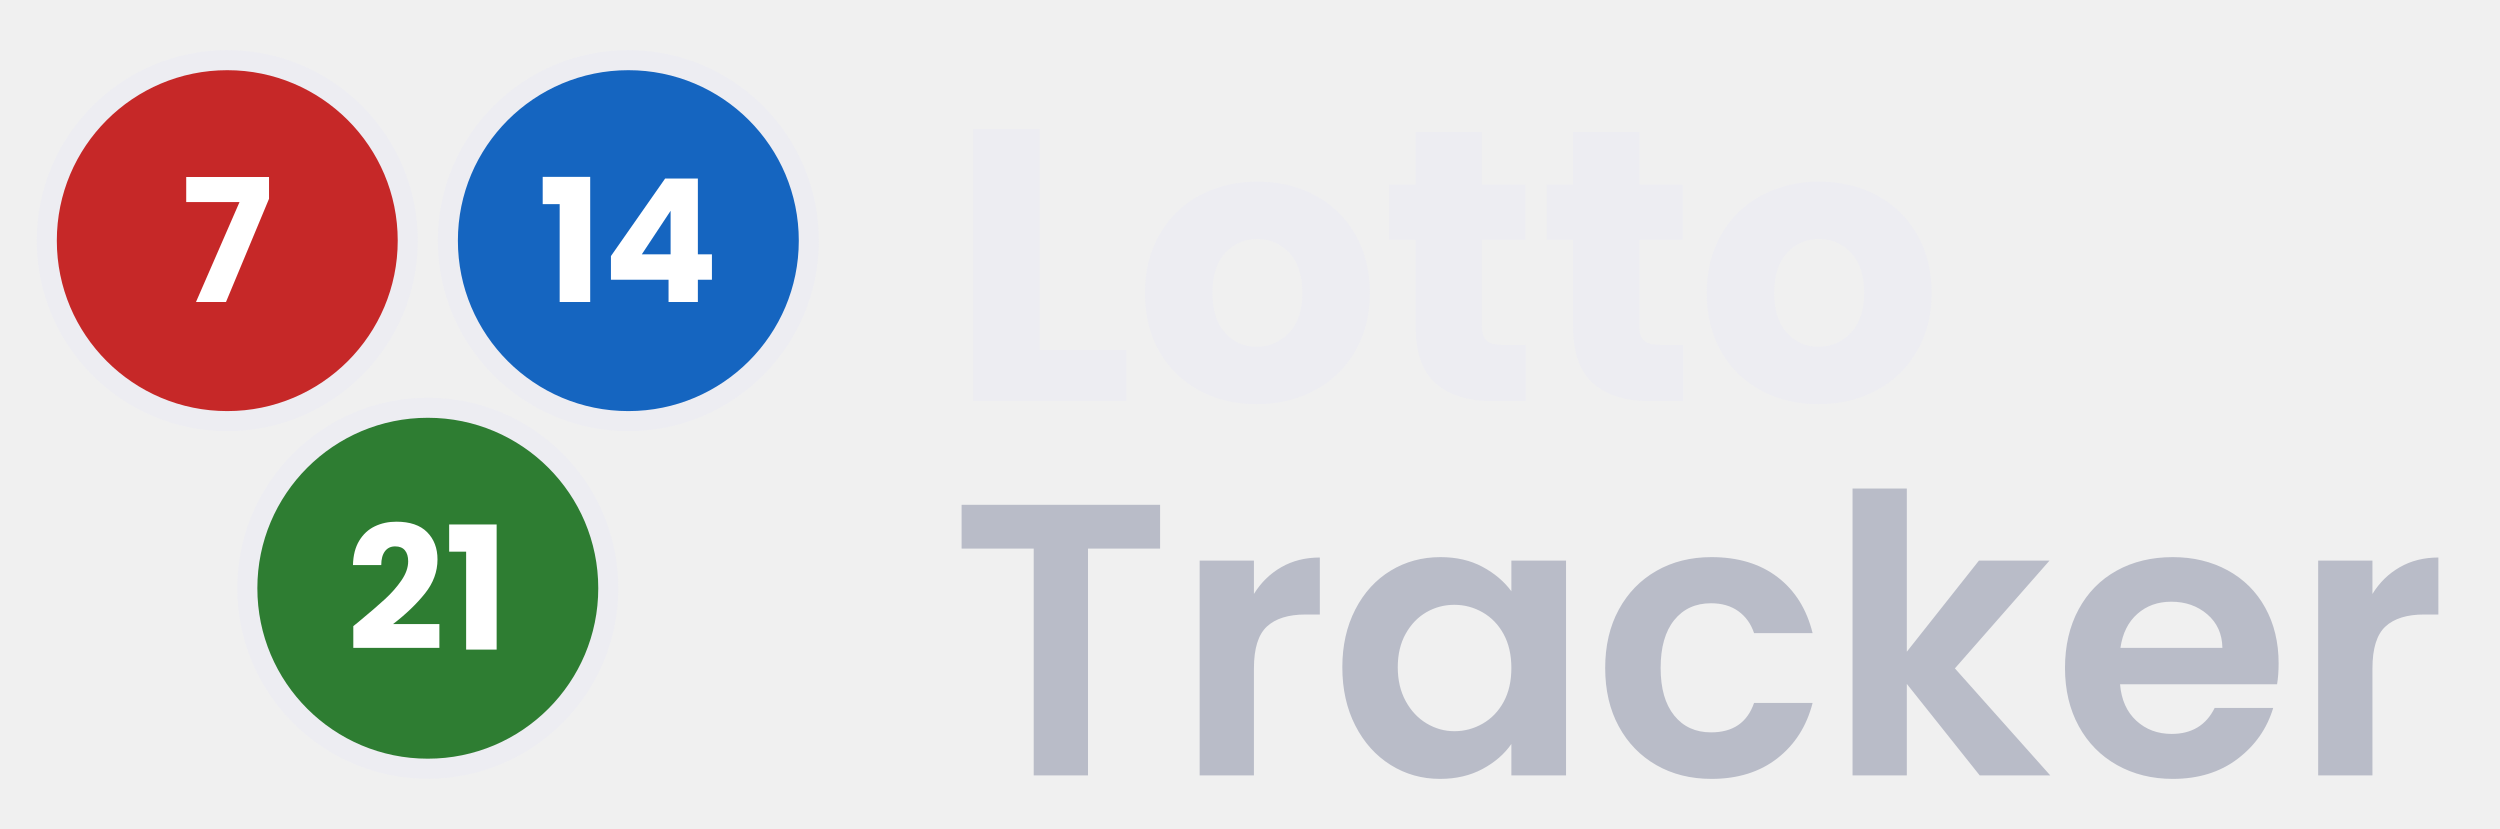
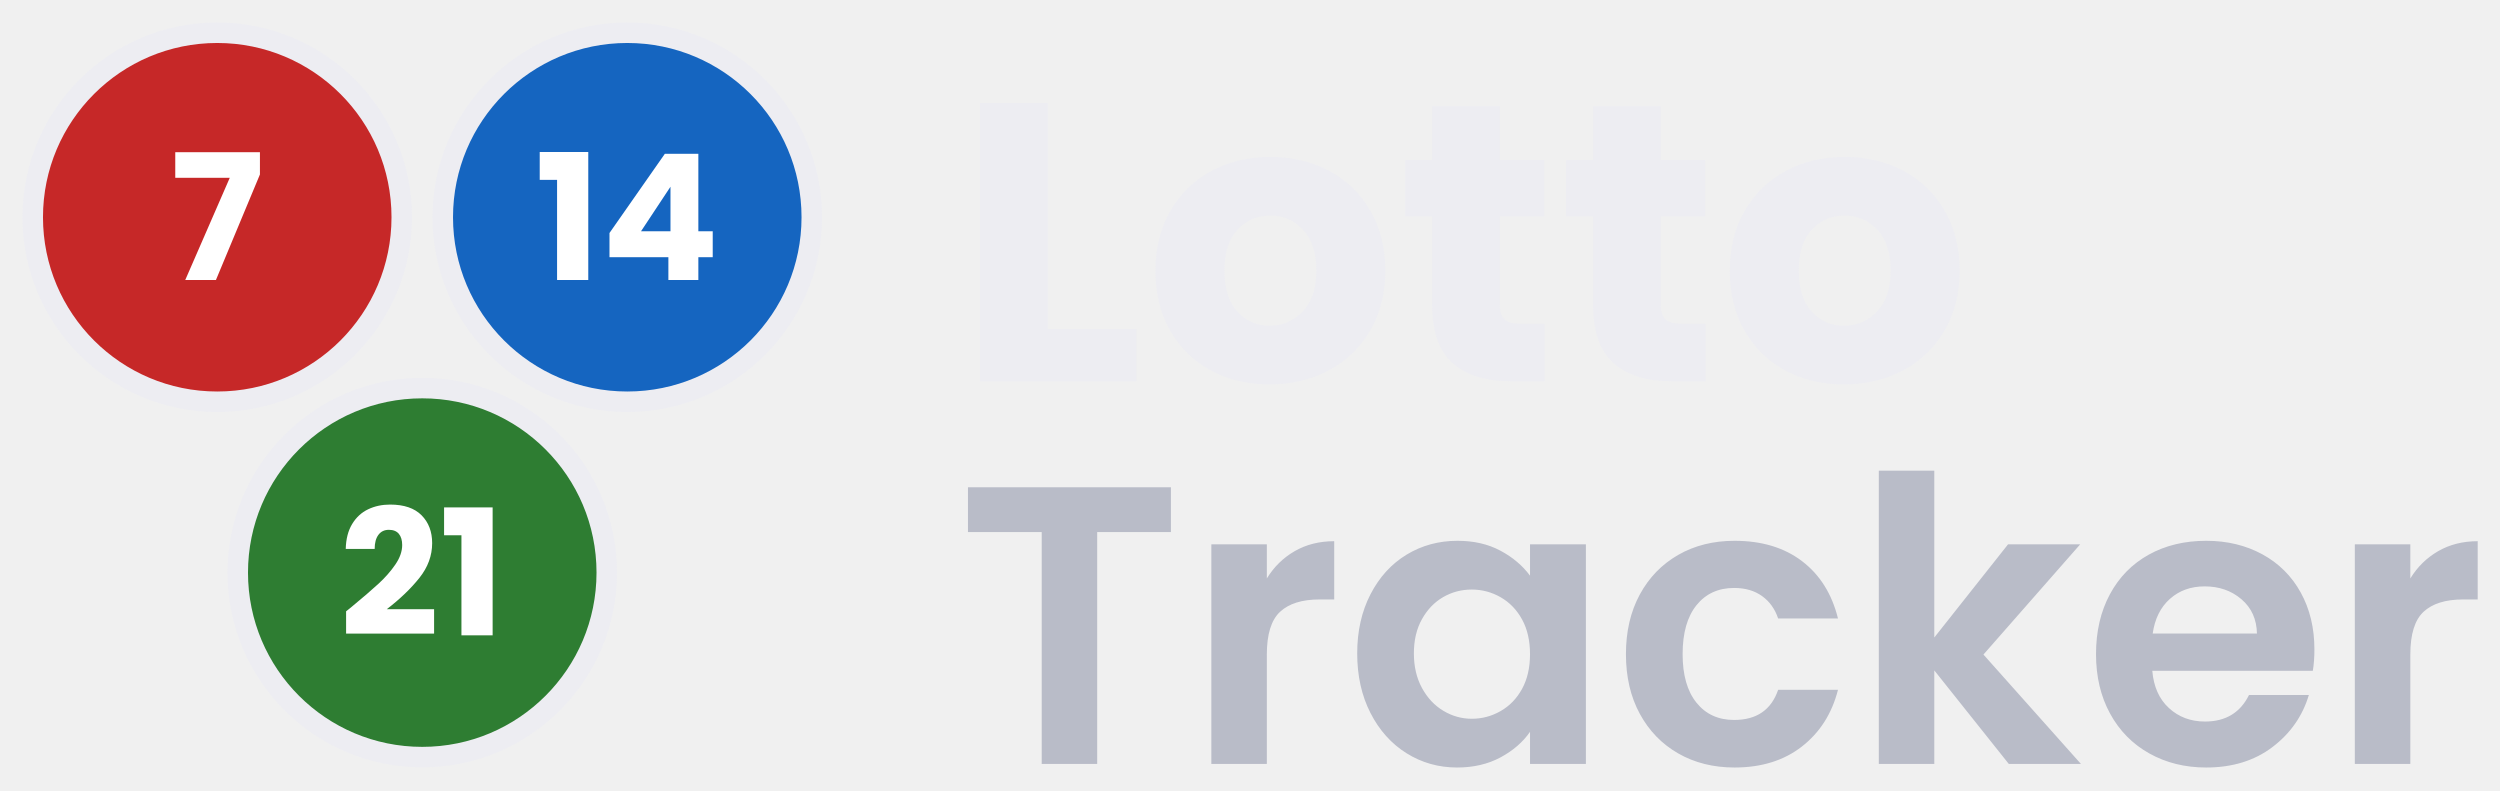
- <svg xmlns="http://www.w3.org/2000/svg" viewBox="0 0 374 124" width="748" height="248">
+ <svg xmlns="http://www.w3.org/2000/svg" viewBox="2.21 4.21 365.83 115.63" width="365.83" height="115.63">
  <circle cx="34" cy="36" r="27" fill="#c62828" stroke="#EDEDF2" stroke-width="3" />
  <path fill="#FFFFFF" d="M40.246 29.739 33.808 45.18H29.319L35.834 30.226H27.857V26.481H40.246Z" />
  <circle cx="94" cy="36" r="27" fill="#1565c0" stroke="#EDEDF2" stroke-width="3" />
  <path fill="#FFFFFF" d="M81.188 30.534V26.456H88.293V45.18H83.727V30.534ZM91.397 41.846V38.306L99.502 26.712H104.401V38.049H106.504V41.846H104.401V45.18H100.015V41.846ZM100.323 31.534 96.014 38.049H100.323Z" />
  <circle cx="64" cy="88" r="27" fill="#2e7d32" stroke="#EDEDF2" stroke-width="3" />
  <path fill="#FFFFFF" d="M53.65 93.025Q56.164 90.947 57.613 89.613Q59.062 88.279 60.063 86.817Q61.063 85.355 61.063 83.97Q61.063 82.919 60.576 82.329Q60.088 81.739 59.114 81.739Q58.139 81.739 57.588 82.47Q57.036 83.201 57.036 84.535H52.804Q52.855 82.354 53.74 80.892Q54.625 79.43 56.074 78.738Q57.523 78.045 59.293 78.045Q62.346 78.045 63.897 79.61Q65.449 81.174 65.449 83.688Q65.449 86.433 63.577 88.78Q61.704 91.127 58.806 93.358H65.731V96.924H52.855V93.666Q53.727 92.973 53.65 93.025ZM67.193 82.534V78.456H74.298V97.18H69.733V82.534Z" />
  <path fill="#EDEDF2" d="M155.514 52.344H168.506V60.0H145.596V19.284H155.514ZM171.29 43.818Q171.29 38.83 173.494 35.031Q175.698 31.232 179.526 29.202Q183.354 27.172 188.11 27.172Q192.866 27.172 196.694 29.202Q200.522 31.232 202.726 35.031Q204.93 38.83 204.93 43.818Q204.93 48.806 202.697 52.605Q200.464 56.404 196.607 58.434Q192.75 60.464 187.994 60.464Q183.238 60.464 179.439 58.434Q175.64 56.404 173.465 52.634Q171.29 48.864 171.29 43.818ZM194.838 43.818Q194.838 39.932 192.895 37.844Q190.952 35.756 188.11 35.756Q185.21 35.756 183.296 37.815Q181.382 39.874 181.382 43.818Q181.382 47.704 183.267 49.792Q185.152 51.88 187.994 51.88Q190.836 51.88 192.837 49.792Q194.838 47.704 194.838 43.818ZM228.246 51.59V60.0H223.2Q217.806 60.0 214.79 57.361Q211.774 54.722 211.774 48.748V35.872H207.83V27.636H211.774V19.748H221.692V27.636H228.188V35.872H221.692V48.864Q221.692 50.314 222.388 50.952Q223.084 51.59 224.708 51.59ZM251.794 51.59V60.0H246.748Q241.354 60.0 238.338 57.361Q235.322 54.722 235.322 48.748V35.872H231.378V27.636H235.322V19.748H245.24V27.636H251.736V35.872H245.24V48.864Q245.24 50.314 245.936 50.952Q246.632 51.59 248.256 51.59ZM255.332 43.818Q255.332 38.83 257.536 35.031Q259.74 31.232 263.568 29.202Q267.396 27.172 272.152 27.172Q276.908 27.172 280.736 29.202Q284.564 31.232 286.768 35.031Q288.972 38.83 288.972 43.818Q288.972 48.806 286.739 52.605Q284.506 56.404 280.649 58.434Q276.792 60.464 272.036 60.464Q267.28 60.464 263.481 58.434Q259.682 56.404 257.507 52.634Q255.332 48.864 255.332 43.818ZM278.88 43.818Q278.88 39.932 276.937 37.844Q274.994 35.756 272.152 35.756Q269.252 35.756 267.338 37.815Q265.424 39.874 265.424 43.818Q265.424 47.704 267.309 49.792Q269.194 51.88 272.036 51.88Q274.878 51.88 276.879 49.792Q278.88 47.704 278.88 43.818Z" />
  <path fill="#B9BCC8" d="M173.552 75.516V82.07H162.764V116.0H154.644V82.07H143.856V75.516ZM197.448 83.404V91.93H195.302Q191.474 91.93 189.531 93.728Q187.588 95.526 187.588 99.992V116.0H179.468V83.868H187.588V88.856Q189.154 86.304 191.677 84.854Q194.2 83.404 197.448 83.404ZM215.486 83.346Q219.082 83.346 221.779 84.796Q224.476 86.246 226.1 88.45V83.868H234.278V116.0H226.1V111.302Q224.534 113.564 221.779 115.043Q219.024 116.522 215.428 116.522Q211.368 116.522 208.033 114.434Q204.698 112.346 202.755 108.547Q200.812 104.748 200.812 99.818Q200.812 94.946 202.755 91.176Q204.698 87.406 208.033 85.376Q211.368 83.346 215.486 83.346ZM217.574 90.48Q215.312 90.48 213.398 91.582Q211.484 92.684 210.295 94.801Q209.106 96.918 209.106 99.818Q209.106 102.718 210.295 104.893Q211.484 107.068 213.427 108.228Q215.37 109.388 217.574 109.388Q219.836 109.388 221.808 108.257Q223.78 107.126 224.94 105.009Q226.1 102.892 226.1 99.934Q226.1 96.976 224.94 94.859Q223.78 92.742 221.808 91.611Q219.836 90.48 217.574 90.48ZM256.028 83.346Q262.002 83.346 265.917 86.333Q269.832 89.32 271.166 94.714H262.408Q261.712 92.626 260.059 91.437Q258.406 90.248 255.97 90.248Q252.49 90.248 250.46 92.771Q248.43 95.294 248.43 99.934Q248.43 104.516 250.46 107.039Q252.49 109.562 255.97 109.562Q260.9 109.562 262.408 105.154H271.166Q269.832 110.374 265.888 113.448Q261.944 116.522 256.028 116.522Q251.388 116.522 247.792 114.463Q244.196 112.404 242.166 108.663Q240.136 104.922 240.136 99.934Q240.136 94.946 242.166 91.205Q244.196 87.464 247.792 85.405Q251.388 83.346 256.028 83.346ZM296.164 116.0 285.26 102.312V116.0H277.14V73.08H285.26V97.498L296.048 83.868H306.604L292.452 99.992L306.72 116.0ZM340.65 102.37H317.16Q317.45 105.85 319.596 107.822Q321.742 109.794 324.874 109.794Q329.398 109.794 331.312 105.908H340.07Q338.678 110.548 334.734 113.535Q330.79 116.522 325.048 116.522Q320.408 116.522 316.725 114.463Q313.042 112.404 310.983 108.634Q308.924 104.864 308.924 99.934Q308.924 94.946 310.954 91.176Q312.984 87.406 316.638 85.376Q320.292 83.346 325.048 83.346Q329.63 83.346 333.255 85.318Q336.88 87.29 338.881 90.915Q340.882 94.54 340.882 99.238Q340.882 100.978 340.65 102.37ZM332.472 96.918Q332.414 93.786 330.21 91.901Q328.006 90.016 324.816 90.016Q321.8 90.016 319.741 91.843Q317.682 93.67 317.218 96.918ZM364.778 83.404V91.93H362.632Q358.804 91.93 356.861 93.728Q354.918 95.526 354.918 99.992V116.0H346.798V83.868H354.918V88.856Q356.484 86.304 359.007 84.854Q361.53 83.404 364.778 83.404Z" />
</svg>
